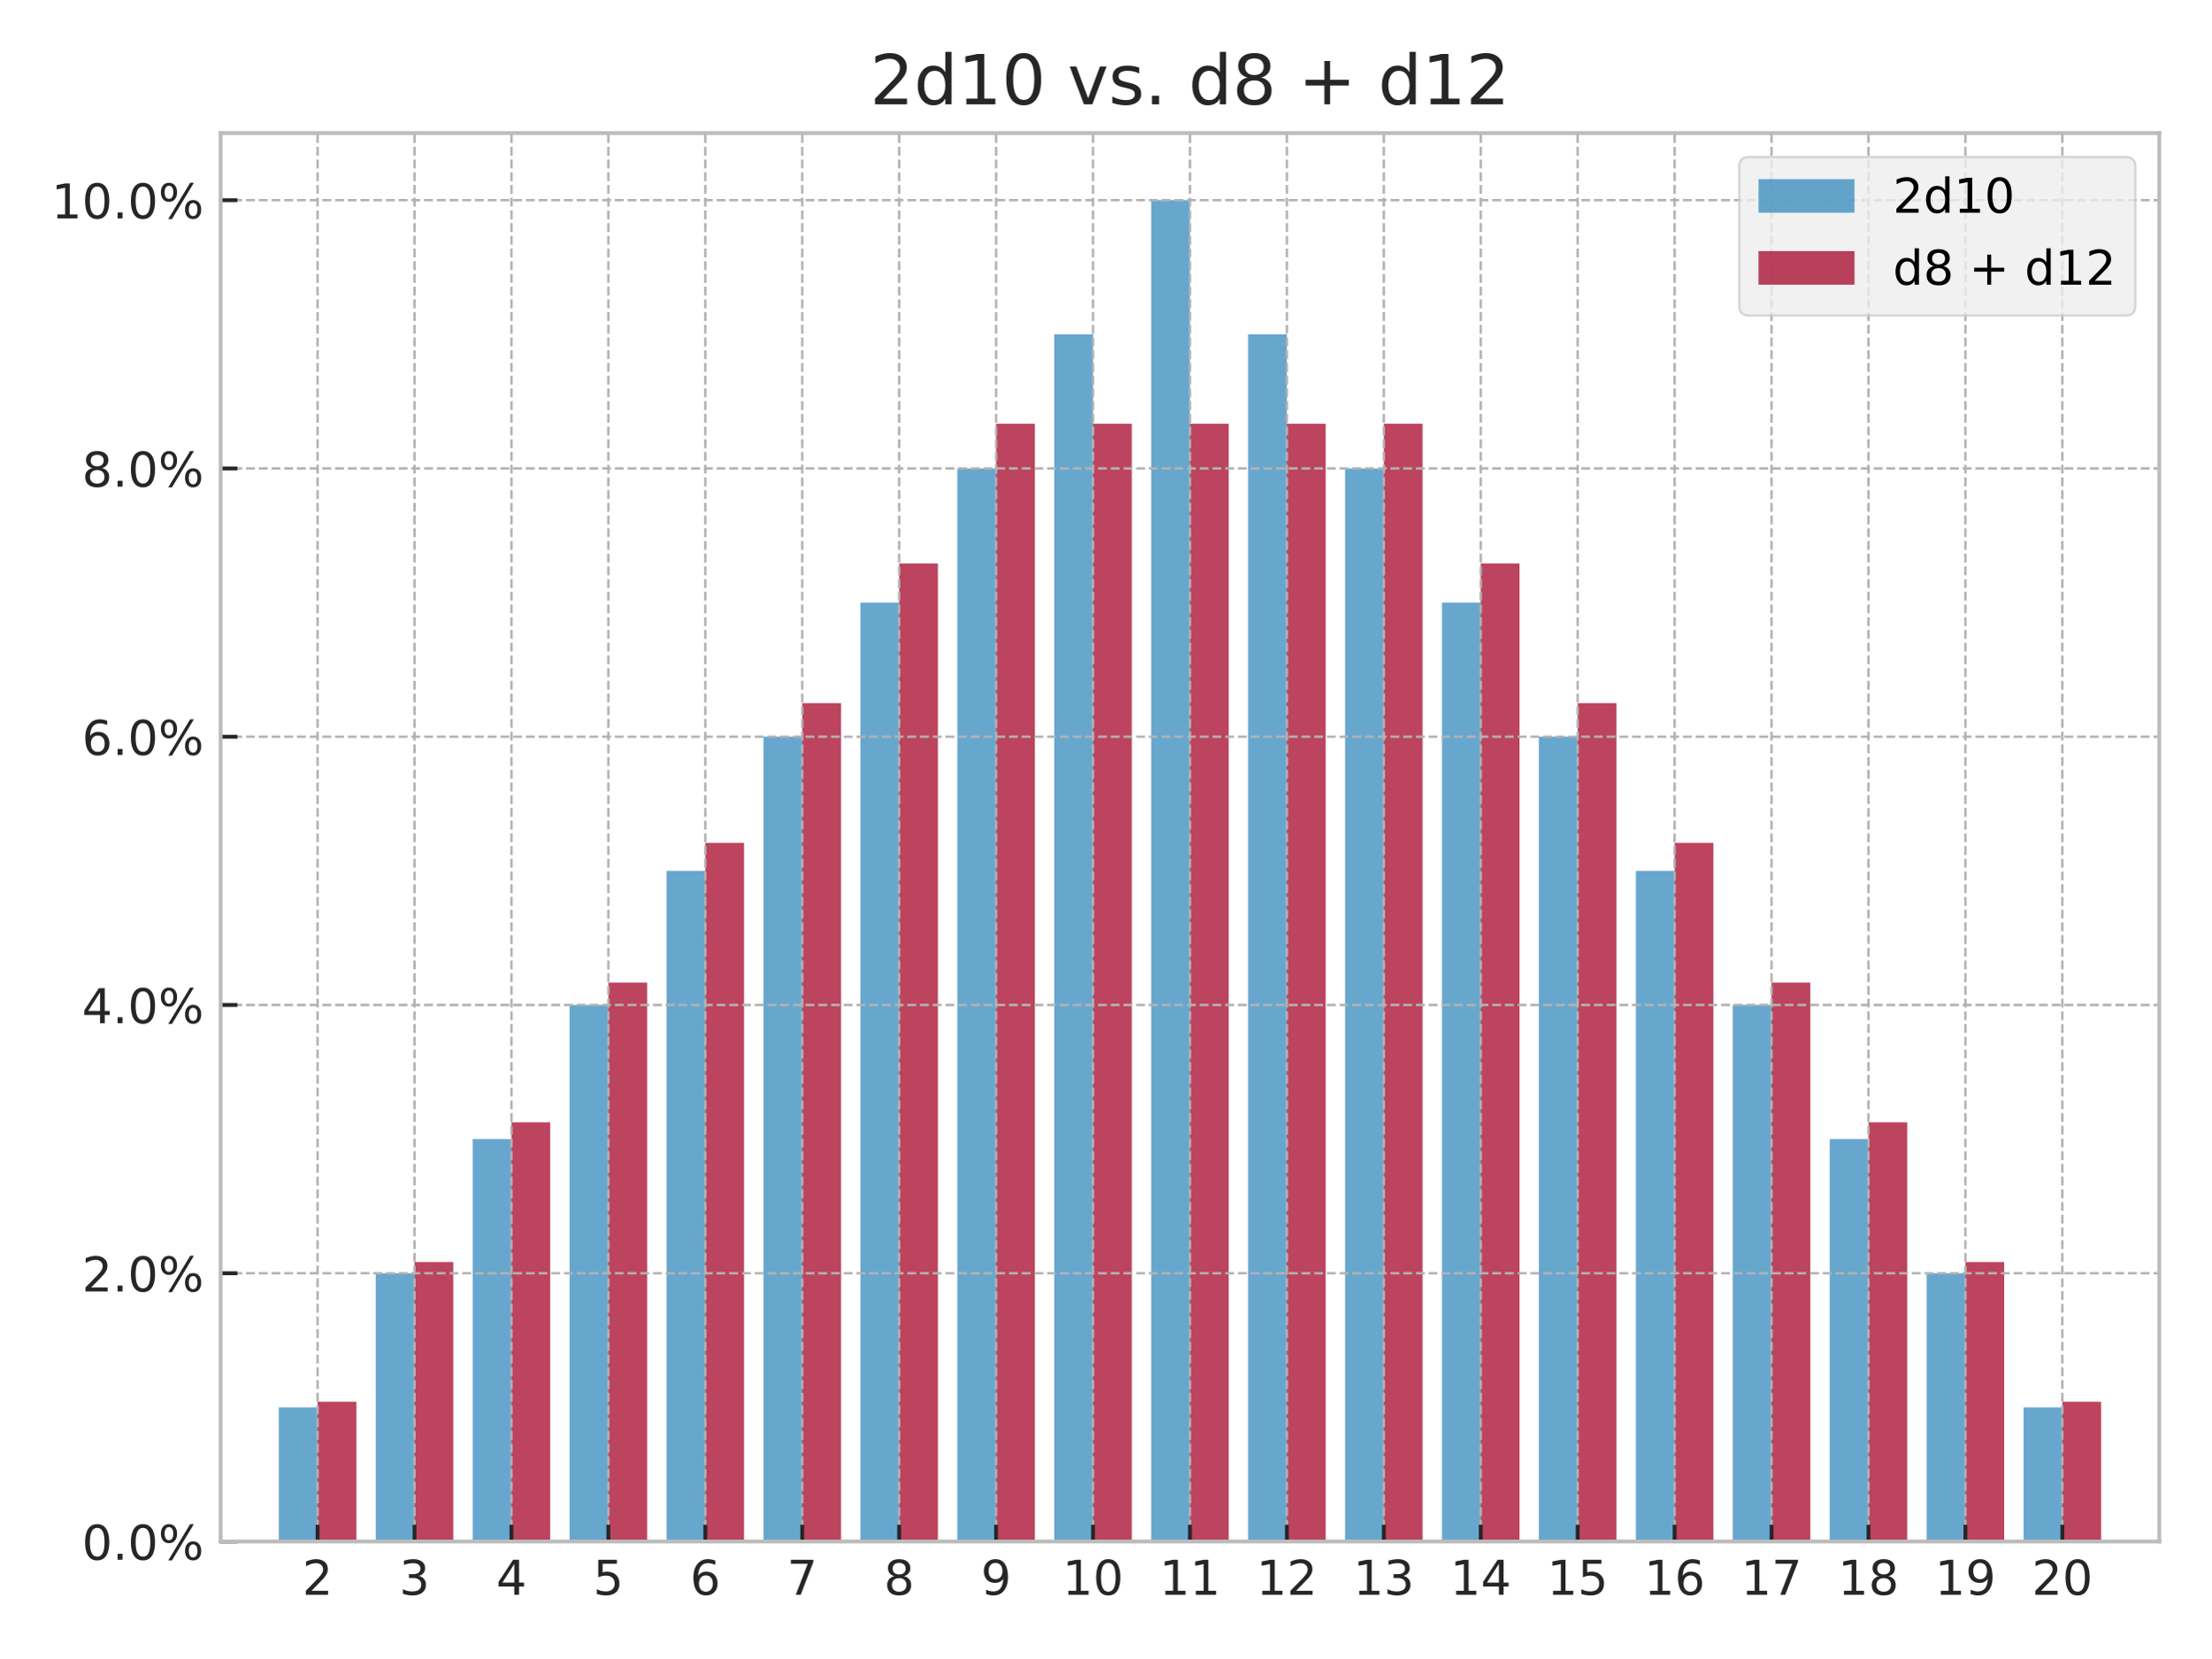
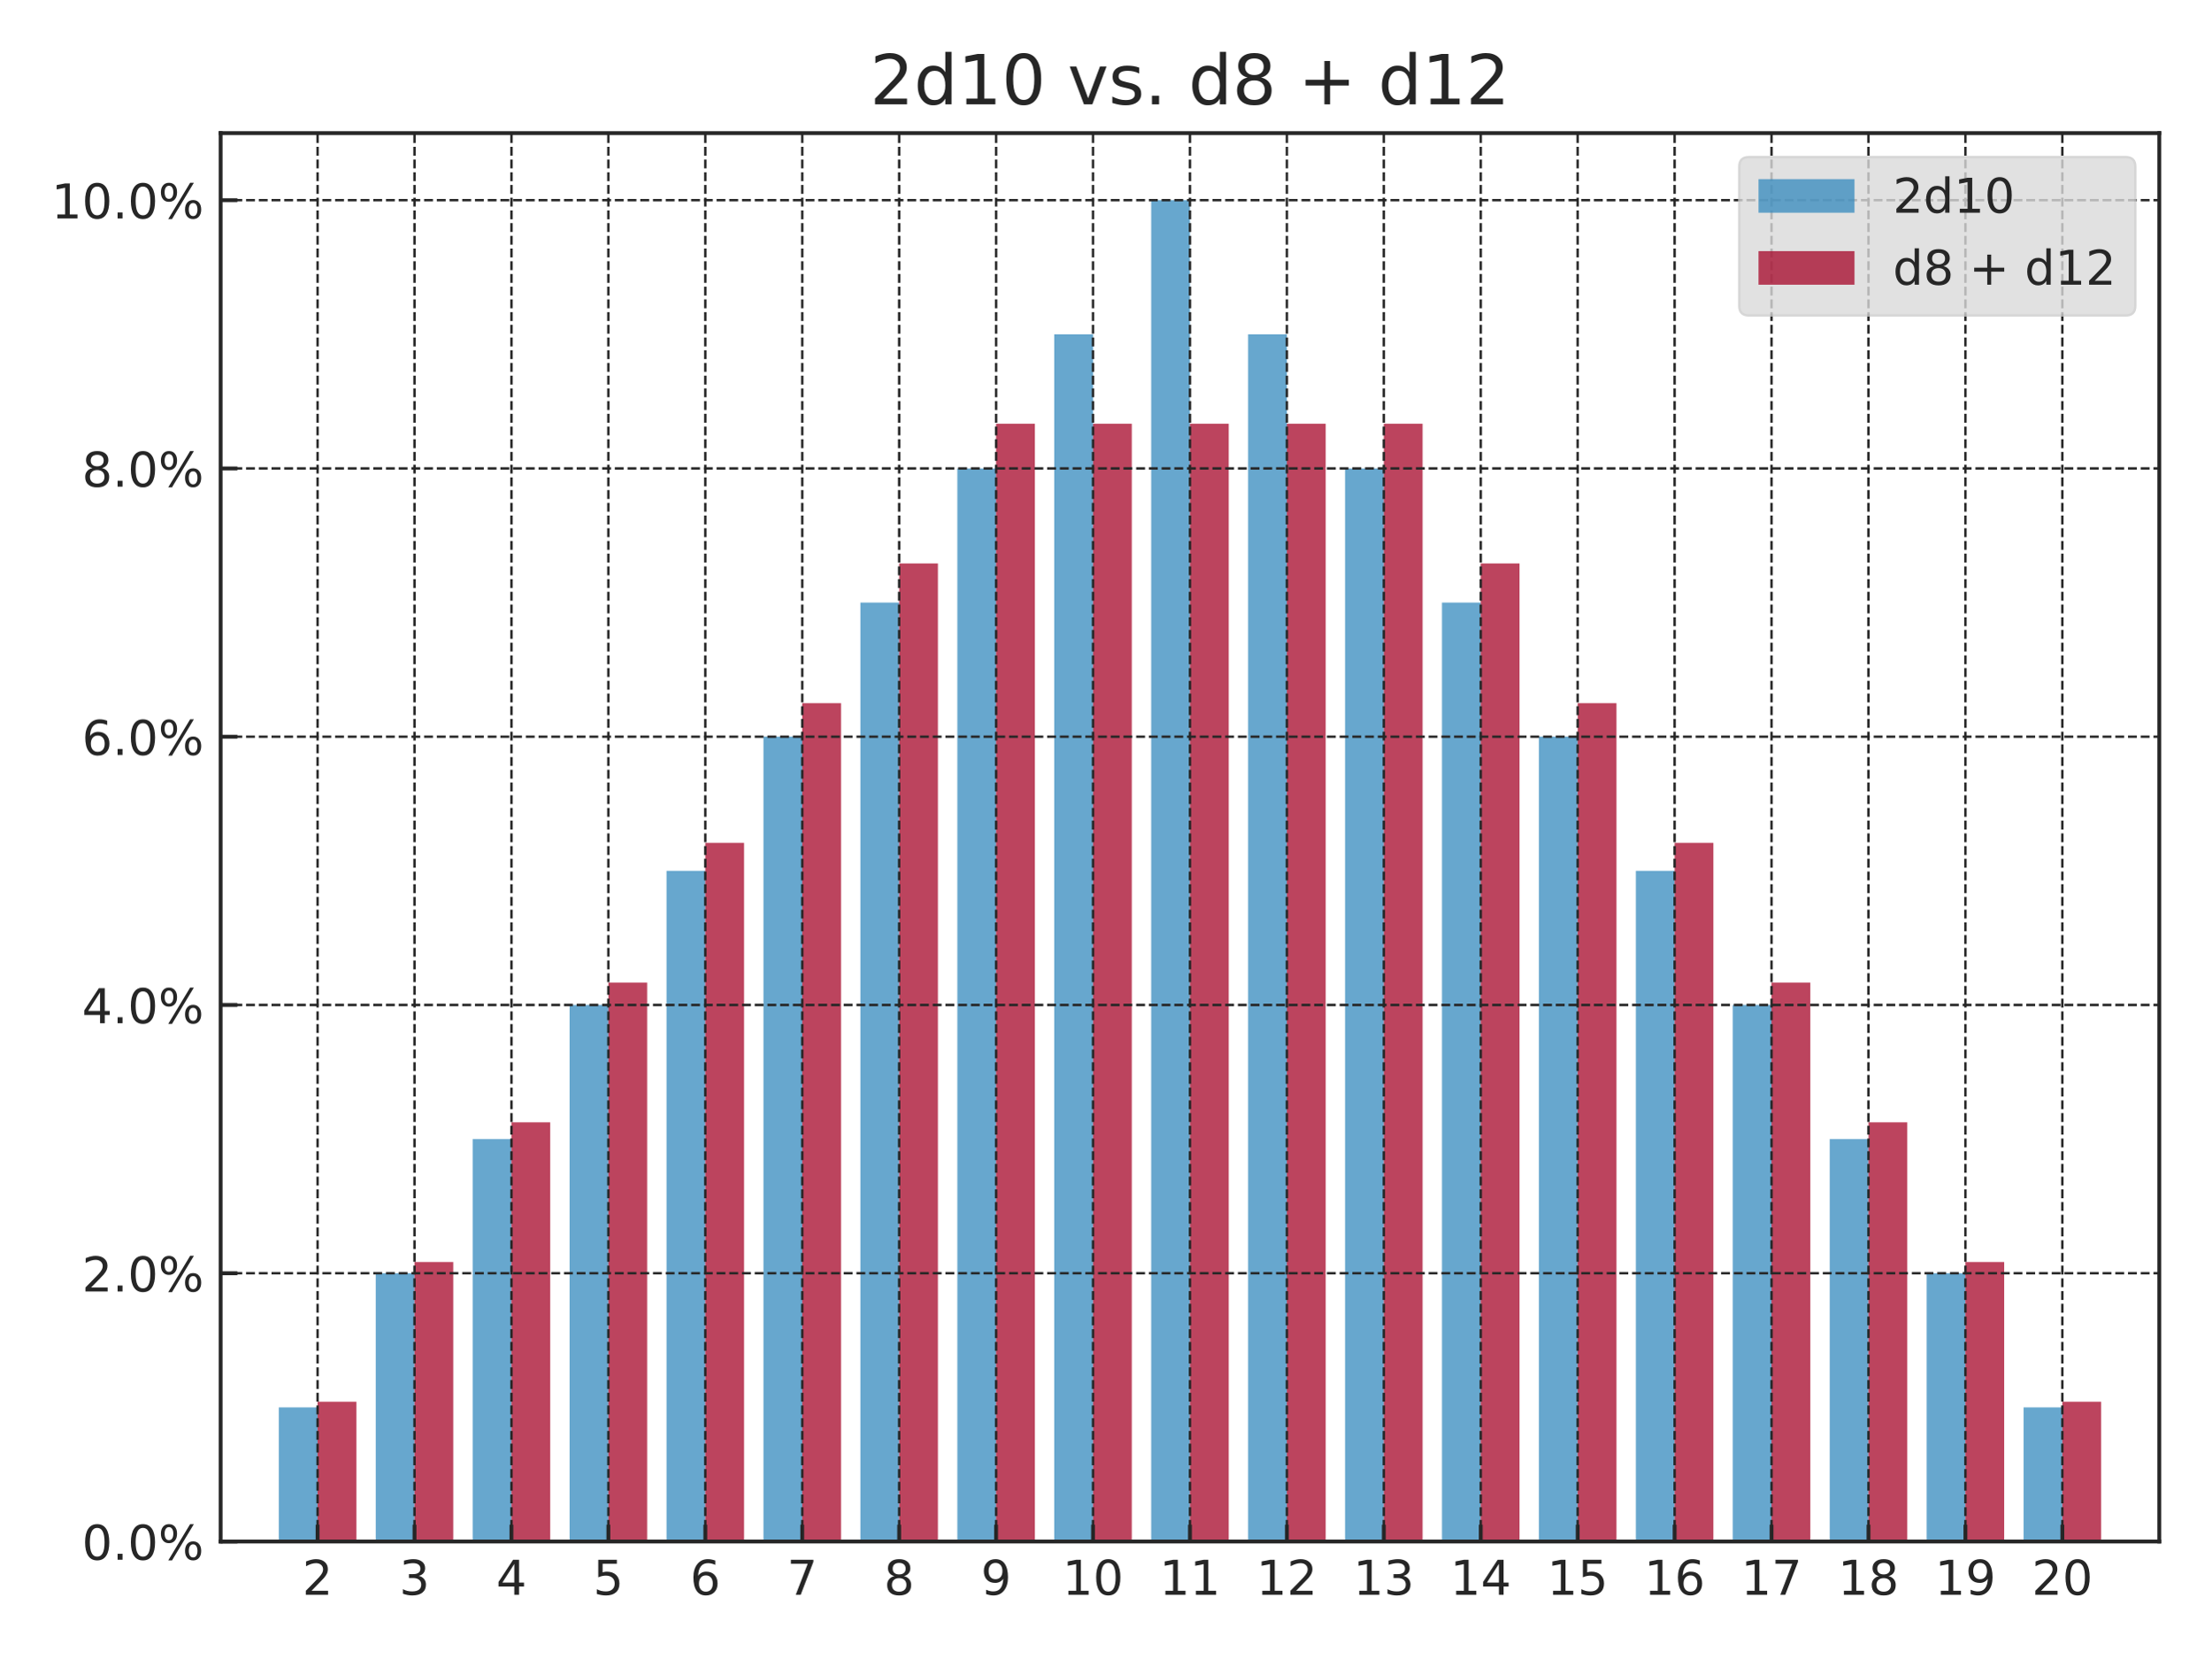
<svg xmlns="http://www.w3.org/2000/svg" xmlns:xlink="http://www.w3.org/1999/xlink" width="460.8pt" height="345.6pt" viewBox="0 0 460.8 345.6" version="1.1">
  <defs>
    <style type="text/css">*{stroke-linejoin: round; stroke-linecap: butt}</style>
  </defs>
  <g id="figure_1">
    <g id="patch_1">
      <path d="M 0 345.6  L 460.8 345.6  L 460.8 0  L 0 0  L 0 345.6  z " style="fill: none" />
    </g>
    <g id="axes_1">
      <g id="patch_2">
        <path d="M 45.98 321.3  L 450 321.3  L 450 27.741  L 45.98 27.741  L 45.98 321.3  z " style="fill: none" />
      </g>
      <g id="patch_3">
        <path d="M 58.101 321.3  L 66.181 321.3  L 66.181 293.342  L 58.101 293.342  z " clip-path="url(#p255ebc122f)" style="fill: #348abd; opacity: 0.75" />
      </g>
      <g id="patch_4">
        <path d="M 78.302 321.3  L 86.382 321.3  L 86.382 265.384  L 78.302 265.384  z " clip-path="url(#p255ebc122f)" style="fill: #348abd; opacity: 0.75" />
      </g>
      <g id="patch_5">
        <path d="M 98.503 321.3  L 106.583 321.3  L 106.583 237.426  L 98.503 237.426  z " clip-path="url(#p255ebc122f)" style="fill: #348abd; opacity: 0.75" />
      </g>
      <g id="patch_6">
        <path d="M 118.704 321.3  L 126.784 321.3  L 126.784 209.468  L 118.704 209.468  z " clip-path="url(#p255ebc122f)" style="fill: #348abd; opacity: 0.75" />
      </g>
      <g id="patch_7">
        <path d="M 138.905 321.3  L 146.985 321.3  L 146.985 181.51  L 138.905 181.51  z " clip-path="url(#p255ebc122f)" style="fill: #348abd; opacity: 0.75" />
      </g>
      <g id="patch_8">
        <path d="M 159.106 321.3  L 167.186 321.3  L 167.186 153.552  L 159.106 153.552  z " clip-path="url(#p255ebc122f)" style="fill: #348abd; opacity: 0.75" />
      </g>
      <g id="patch_9">
        <path d="M 179.307 321.3  L 187.387 321.3  L 187.387 125.594  L 179.307 125.594  z " clip-path="url(#p255ebc122f)" style="fill: #348abd; opacity: 0.75" />
      </g>
      <g id="patch_10">
        <path d="M 199.508 321.3  L 207.588 321.3  L 207.588 97.636  L 199.508 97.636  z " clip-path="url(#p255ebc122f)" style="fill: #348abd; opacity: 0.75" />
      </g>
      <g id="patch_11">
        <path d="M 219.709 321.3  L 227.789 321.3  L 227.789 69.678  L 219.709 69.678  z " clip-path="url(#p255ebc122f)" style="fill: #348abd; opacity: 0.75" />
      </g>
      <g id="patch_12">
        <path d="M 239.91 321.3  L 247.99 321.3  L 247.99 41.72  L 239.91 41.72  z " clip-path="url(#p255ebc122f)" style="fill: #348abd; opacity: 0.75" />
      </g>
      <g id="patch_13">
        <path d="M 260.111 321.3  L 268.191 321.3  L 268.191 69.678  L 260.111 69.678  z " clip-path="url(#p255ebc122f)" style="fill: #348abd; opacity: 0.75" />
      </g>
      <g id="patch_14">
        <path d="M 280.312 321.3  L 288.392 321.3  L 288.392 97.636  L 280.312 97.636  z " clip-path="url(#p255ebc122f)" style="fill: #348abd; opacity: 0.75" />
      </g>
      <g id="patch_15">
        <path d="M 300.513 321.3  L 308.593 321.3  L 308.593 125.594  L 300.513 125.594  z " clip-path="url(#p255ebc122f)" style="fill: #348abd; opacity: 0.75" />
      </g>
      <g id="patch_16">
        <path d="M 320.714 321.3  L 328.794 321.3  L 328.794 153.552  L 320.714 153.552  z " clip-path="url(#p255ebc122f)" style="fill: #348abd; opacity: 0.75" />
      </g>
      <g id="patch_17">
        <path d="M 340.915 321.3  L 348.995 321.3  L 348.995 181.51  L 340.915 181.51  z " clip-path="url(#p255ebc122f)" style="fill: #348abd; opacity: 0.75" />
      </g>
      <g id="patch_18">
        <path d="M 361.116 321.3  L 369.196 321.3  L 369.196 209.468  L 361.116 209.468  z " clip-path="url(#p255ebc122f)" style="fill: #348abd; opacity: 0.75" />
      </g>
      <g id="patch_19">
        <path d="M 381.317 321.3  L 389.397 321.3  L 389.397 237.426  L 381.317 237.426  z " clip-path="url(#p255ebc122f)" style="fill: #348abd; opacity: 0.75" />
      </g>
      <g id="patch_20">
        <path d="M 401.518 321.3  L 409.598 321.3  L 409.598 265.384  L 401.518 265.384  z " clip-path="url(#p255ebc122f)" style="fill: #348abd; opacity: 0.75" />
      </g>
      <g id="patch_21">
        <path d="M 421.719 321.3  L 429.799 321.3  L 429.799 293.342  L 421.719 293.342  z " clip-path="url(#p255ebc122f)" style="fill: #348abd; opacity: 0.75" />
      </g>
      <g id="patch_22">
        <path d="M 66.181 321.3  L 74.261 321.3  L 74.261 292.177  L 66.181 292.177  z " clip-path="url(#p255ebc122f)" style="fill: #a60628; opacity: 0.75" />
      </g>
      <g id="patch_23">
        <path d="M 86.382 321.3  L 94.462 321.3  L 94.462 263.054  L 86.382 263.054  z " clip-path="url(#p255ebc122f)" style="fill: #a60628; opacity: 0.75" />
      </g>
      <g id="patch_24">
        <path d="M 106.583 321.3  L 114.663 321.3  L 114.663 233.931  L 106.583 233.931  z " clip-path="url(#p255ebc122f)" style="fill: #a60628; opacity: 0.75" />
      </g>
      <g id="patch_25">
        <path d="M 126.784 321.3  L 134.864 321.3  L 134.864 204.808  L 126.784 204.808  z " clip-path="url(#p255ebc122f)" style="fill: #a60628; opacity: 0.75" />
      </g>
      <g id="patch_26">
        <path d="M 146.985 321.3  L 155.065 321.3  L 155.065 175.685  L 146.985 175.685  z " clip-path="url(#p255ebc122f)" style="fill: #a60628; opacity: 0.75" />
      </g>
      <g id="patch_27">
        <path d="M 167.186 321.3  L 175.266 321.3  L 175.266 146.562  L 167.186 146.562  z " clip-path="url(#p255ebc122f)" style="fill: #a60628; opacity: 0.75" />
      </g>
      <g id="patch_28">
        <path d="M 187.387 321.3  L 195.467 321.3  L 195.467 117.439  L 187.387 117.439  z " clip-path="url(#p255ebc122f)" style="fill: #a60628; opacity: 0.75" />
      </g>
      <g id="patch_29">
        <path d="M 207.588 321.3  L 215.668 321.3  L 215.668 88.316  L 207.588 88.316  z " clip-path="url(#p255ebc122f)" style="fill: #a60628; opacity: 0.75" />
      </g>
      <g id="patch_30">
        <path d="M 227.789 321.3  L 235.869 321.3  L 235.869 88.316  L 227.789 88.316  z " clip-path="url(#p255ebc122f)" style="fill: #a60628; opacity: 0.75" />
      </g>
      <g id="patch_31">
        <path d="M 247.99 321.3  L 256.07 321.3  L 256.07 88.316  L 247.99 88.316  z " clip-path="url(#p255ebc122f)" style="fill: #a60628; opacity: 0.75" />
      </g>
      <g id="patch_32">
        <path d="M 268.191 321.3  L 276.271 321.3  L 276.271 88.316  L 268.191 88.316  z " clip-path="url(#p255ebc122f)" style="fill: #a60628; opacity: 0.75" />
      </g>
      <g id="patch_33">
        <path d="M 288.392 321.3  L 296.472 321.3  L 296.472 88.316  L 288.392 88.316  z " clip-path="url(#p255ebc122f)" style="fill: #a60628; opacity: 0.75" />
      </g>
      <g id="patch_34">
        <path d="M 308.593 321.3  L 316.673 321.3  L 316.673 117.439  L 308.593 117.439  z " clip-path="url(#p255ebc122f)" style="fill: #a60628; opacity: 0.75" />
      </g>
      <g id="patch_35">
        <path d="M 328.794 321.3  L 336.874 321.3  L 336.874 146.562  L 328.794 146.562  z " clip-path="url(#p255ebc122f)" style="fill: #a60628; opacity: 0.75" />
      </g>
      <g id="patch_36">
        <path d="M 348.995 321.3  L 357.075 321.3  L 357.075 175.685  L 348.995 175.685  z " clip-path="url(#p255ebc122f)" style="fill: #a60628; opacity: 0.75" />
      </g>
      <g id="patch_37">
        <path d="M 369.196 321.3  L 377.276 321.3  L 377.276 204.808  L 369.196 204.808  z " clip-path="url(#p255ebc122f)" style="fill: #a60628; opacity: 0.75" />
      </g>
      <g id="patch_38">
        <path d="M 389.397 321.3  L 397.477 321.3  L 397.477 233.931  L 389.397 233.931  z " clip-path="url(#p255ebc122f)" style="fill: #a60628; opacity: 0.75" />
      </g>
      <g id="patch_39">
        <path d="M 409.598 321.3  L 417.678 321.3  L 417.678 263.054  L 409.598 263.054  z " clip-path="url(#p255ebc122f)" style="fill: #a60628; opacity: 0.75" />
      </g>
      <g id="patch_40">
        <path d="M 429.799 321.3  L 437.879 321.3  L 437.879 292.177  L 429.799 292.177  z " clip-path="url(#p255ebc122f)" style="fill: #a60628; opacity: 0.75" />
      </g>
      <g id="matplotlib.axis_1">
        <g id="xtick_1">
          <g id="line2d_1">
-             <path d="M 66.181 321.3  L 66.181 27.741  " clip-path="url(#p255ebc122f)" style="fill: none; stroke-dasharray: 1.85,0.8; stroke-dashoffset: 0; stroke: #b2b2b2; stroke-width: 0.5" />
+             <path d="M 66.181 321.3  L 66.181 27.741  " clip-path="url(#p255ebc122f)" style="fill: none; stroke-dasharray: 1.85,0.8; stroke-dashoffset: 0; stroke: #262626; stroke-width: 0.5" />
          </g>
          <g id="line2d_2">
            <defs>
              <path id="m64ba15eece" d="M 0 0  L 0 -3.5  " style="stroke: #262626; stroke-width: 0.8" />
            </defs>
            <g>
              <use xlink:href="#m64ba15eece" x="66.181" y="321.3" style="fill: #262626; stroke: #262626; stroke-width: 0.8" />
            </g>
          </g>
          <g id="text_1">
            <g style="fill: #262626" transform="translate(62.99975 332.3977) scale(0.1 -0.1)">
              <defs>
                <path id="DejaVuSans-15" d="M 1228 531  L 3431 531  L 3431 0  L 469 0  L 469 531  Q 828 903 1448 1529  Q 2069 2156 2228 2338  Q 2531 2678 2651 2914  Q 2772 3150 2772 3378  Q 2772 3750 2511 3984  Q 2250 4219 1831 4219  Q 1534 4219 1204 4116  Q 875 4013 500 3803  L 500 4441  Q 881 4594 1212 4672  Q 1544 4750 1819 4750  Q 2544 4750 2975 4387  Q 3406 4025 3406 3419  Q 3406 3131 3298 2873  Q 3191 2616 2906 2266  Q 2828 2175 2409 1742  Q 1991 1309 1228 531  z " transform="scale(0.015625)" />
              </defs>
              <use xlink:href="#DejaVuSans-15" />
            </g>
          </g>
        </g>
        <g id="xtick_2">
          <g id="line2d_3">
-             <path d="M 86.382 321.3  L 86.382 27.741  " clip-path="url(#p255ebc122f)" style="fill: none; stroke-dasharray: 1.85,0.8; stroke-dashoffset: 0; stroke: #b2b2b2; stroke-width: 0.5" />
+             <path d="M 86.382 321.3  L 86.382 27.741  " clip-path="url(#p255ebc122f)" style="fill: none; stroke-dasharray: 1.85,0.8; stroke-dashoffset: 0; stroke: #262626; stroke-width: 0.5" />
          </g>
          <g id="line2d_4">
            <g>
              <use xlink:href="#m64ba15eece" x="86.382" y="321.3" style="fill: #262626; stroke: #262626; stroke-width: 0.8" />
            </g>
          </g>
          <g id="text_2">
            <g style="fill: #262626" transform="translate(83.20075 332.3977) scale(0.1 -0.1)">
              <defs>
                <path id="DejaVuSans-16" d="M 2597 2516  Q 3050 2419 3304 2112  Q 3559 1806 3559 1356  Q 3559 666 3084 287  Q 2609 -91 1734 -91  Q 1441 -91 1130 -33  Q 819 25 488 141  L 488 750  Q 750 597 1062 519  Q 1375 441 1716 441  Q 2309 441 2620 675  Q 2931 909 2931 1356  Q 2931 1769 2642 2001  Q 2353 2234 1838 2234  L 1294 2234  L 1294 2753  L 1863 2753  Q 2328 2753 2575 2939  Q 2822 3125 2822 3475  Q 2822 3834 2567 4026  Q 2313 4219 1838 4219  Q 1578 4219 1281 4162  Q 984 4106 628 3988  L 628 4550  Q 988 4650 1302 4700  Q 1616 4750 1894 4750  Q 2613 4750 3031 4423  Q 3450 4097 3450 3541  Q 3450 3153 3228 2886  Q 3006 2619 2597 2516  z " transform="scale(0.015625)" />
              </defs>
              <use xlink:href="#DejaVuSans-16" />
            </g>
          </g>
        </g>
        <g id="xtick_3">
          <g id="line2d_5">
-             <path d="M 106.583 321.3  L 106.583 27.741  " clip-path="url(#p255ebc122f)" style="fill: none; stroke-dasharray: 1.85,0.8; stroke-dashoffset: 0; stroke: #b2b2b2; stroke-width: 0.5" />
+             <path d="M 106.583 321.3  L 106.583 27.741  " clip-path="url(#p255ebc122f)" style="fill: none; stroke-dasharray: 1.85,0.8; stroke-dashoffset: 0; stroke: #262626; stroke-width: 0.5" />
          </g>
          <g id="line2d_6">
            <g>
              <use xlink:href="#m64ba15eece" x="106.583" y="321.3" style="fill: #262626; stroke: #262626; stroke-width: 0.8" />
            </g>
          </g>
          <g id="text_3">
            <g style="fill: #262626" transform="translate(103.4018 332.3977) scale(0.1 -0.1)">
              <defs>
                <path id="DejaVuSans-17" d="M 2419 4116  L 825 1625  L 2419 1625  L 2419 4116  z M 2253 4666  L 3047 4666  L 3047 1625  L 3713 1625  L 3713 1100  L 3047 1100  L 3047 0  L 2419 0  L 2419 1100  L 313 1100  L 313 1709  L 2253 4666  z " transform="scale(0.015625)" />
              </defs>
              <use xlink:href="#DejaVuSans-17" />
            </g>
          </g>
        </g>
        <g id="xtick_4">
          <g id="line2d_7">
-             <path d="M 126.784 321.3  L 126.784 27.741  " clip-path="url(#p255ebc122f)" style="fill: none; stroke-dasharray: 1.85,0.8; stroke-dashoffset: 0; stroke: #b2b2b2; stroke-width: 0.5" />
+             <path d="M 126.784 321.3  L 126.784 27.741  " clip-path="url(#p255ebc122f)" style="fill: none; stroke-dasharray: 1.85,0.8; stroke-dashoffset: 0; stroke: #262626; stroke-width: 0.5" />
          </g>
          <g id="line2d_8">
            <g>
              <use xlink:href="#m64ba15eece" x="126.784" y="321.3" style="fill: #262626; stroke: #262626; stroke-width: 0.8" />
            </g>
          </g>
          <g id="text_4">
            <g style="fill: #262626" transform="translate(123.6028 332.3977) scale(0.1 -0.1)">
              <defs>
                <path id="DejaVuSans-18" d="M 691 4666  L 3169 4666  L 3169 4134  L 1269 4134  L 1269 2991  Q 1406 3038 1543 3061  Q 1681 3084 1819 3084  Q 2600 3084 3056 2656  Q 3513 2228 3513 1497  Q 3513 744 3044 326  Q 2575 -91 1722 -91  Q 1428 -91 1123 -41  Q 819 9 494 109  L 494 744  Q 775 591 1075 516  Q 1375 441 1709 441  Q 2250 441 2565 725  Q 2881 1009 2881 1497  Q 2881 1984 2565 2268  Q 2250 2553 1709 2553  Q 1456 2553 1204 2497  Q 953 2441 691 2322  L 691 4666  z " transform="scale(0.015625)" />
              </defs>
              <use xlink:href="#DejaVuSans-18" />
            </g>
          </g>
        </g>
        <g id="xtick_5">
          <g id="line2d_9">
-             <path d="M 146.985 321.3  L 146.985 27.741  " clip-path="url(#p255ebc122f)" style="fill: none; stroke-dasharray: 1.85,0.8; stroke-dashoffset: 0; stroke: #b2b2b2; stroke-width: 0.5" />
+             <path d="M 146.985 321.3  L 146.985 27.741  " clip-path="url(#p255ebc122f)" style="fill: none; stroke-dasharray: 1.85,0.8; stroke-dashoffset: 0; stroke: #262626; stroke-width: 0.5" />
          </g>
          <g id="line2d_10">
            <g>
              <use xlink:href="#m64ba15eece" x="146.985" y="321.3" style="fill: #262626; stroke: #262626; stroke-width: 0.8" />
            </g>
          </g>
          <g id="text_5">
            <g style="fill: #262626" transform="translate(143.8038 332.3977) scale(0.1 -0.1)">
              <defs>
                <path id="DejaVuSans-19" d="M 2113 2584  Q 1688 2584 1439 2293  Q 1191 2003 1191 1497  Q 1191 994 1439 701  Q 1688 409 2113 409  Q 2538 409 2786 701  Q 3034 994 3034 1497  Q 3034 2003 2786 2293  Q 2538 2584 2113 2584  z M 3366 4563  L 3366 3988  Q 3128 4100 2886 4159  Q 2644 4219 2406 4219  Q 1781 4219 1451 3797  Q 1122 3375 1075 2522  Q 1259 2794 1537 2939  Q 1816 3084 2150 3084  Q 2853 3084 3261 2657  Q 3669 2231 3669 1497  Q 3669 778 3244 343  Q 2819 -91 2113 -91  Q 1303 -91 875 529  Q 447 1150 447 2328  Q 447 3434 972 4092  Q 1497 4750 2381 4750  Q 2619 4750 2861 4703  Q 3103 4656 3366 4563  z " transform="scale(0.015625)" />
              </defs>
              <use xlink:href="#DejaVuSans-19" />
            </g>
          </g>
        </g>
        <g id="xtick_6">
          <g id="line2d_11">
-             <path d="M 167.186 321.3  L 167.186 27.741  " clip-path="url(#p255ebc122f)" style="fill: none; stroke-dasharray: 1.85,0.8; stroke-dashoffset: 0; stroke: #b2b2b2; stroke-width: 0.5" />
+             <path d="M 167.186 321.3  L 167.186 27.741  " clip-path="url(#p255ebc122f)" style="fill: none; stroke-dasharray: 1.85,0.8; stroke-dashoffset: 0; stroke: #262626; stroke-width: 0.5" />
          </g>
          <g id="line2d_12">
            <g>
              <use xlink:href="#m64ba15eece" x="167.186" y="321.3" style="fill: #262626; stroke: #262626; stroke-width: 0.8" />
            </g>
          </g>
          <g id="text_6">
            <g style="fill: #262626" transform="translate(164.0048 332.3977) scale(0.1 -0.1)">
              <defs>
                <path id="DejaVuSans-1a" d="M 525 4666  L 3525 4666  L 3525 4397  L 1831 0  L 1172 0  L 2766 4134  L 525 4134  L 525 4666  z " transform="scale(0.015625)" />
              </defs>
              <use xlink:href="#DejaVuSans-1a" />
            </g>
          </g>
        </g>
        <g id="xtick_7">
          <g id="line2d_13">
-             <path d="M 187.387 321.3  L 187.387 27.741  " clip-path="url(#p255ebc122f)" style="fill: none; stroke-dasharray: 1.85,0.8; stroke-dashoffset: 0; stroke: #b2b2b2; stroke-width: 0.5" />
+             <path d="M 187.387 321.3  L 187.387 27.741  " clip-path="url(#p255ebc122f)" style="fill: none; stroke-dasharray: 1.85,0.8; stroke-dashoffset: 0; stroke: #262626; stroke-width: 0.5" />
          </g>
          <g id="line2d_14">
            <g>
              <use xlink:href="#m64ba15eece" x="187.387" y="321.3" style="fill: #262626; stroke: #262626; stroke-width: 0.8" />
            </g>
          </g>
          <g id="text_7">
            <g style="fill: #262626" transform="translate(184.2057 332.3977) scale(0.1 -0.1)">
              <defs>
                <path id="DejaVuSans-1b" d="M 2034 2216  Q 1584 2216 1326 1975  Q 1069 1734 1069 1313  Q 1069 891 1326 650  Q 1584 409 2034 409  Q 2484 409 2743 651  Q 3003 894 3003 1313  Q 3003 1734 2745 1975  Q 2488 2216 2034 2216  z M 1403 2484  Q 997 2584 770 2862  Q 544 3141 544 3541  Q 544 4100 942 4425  Q 1341 4750 2034 4750  Q 2731 4750 3128 4425  Q 3525 4100 3525 3541  Q 3525 3141 3298 2862  Q 3072 2584 2669 2484  Q 3125 2378 3379 2068  Q 3634 1759 3634 1313  Q 3634 634 3220 271  Q 2806 -91 2034 -91  Q 1263 -91 848 271  Q 434 634 434 1313  Q 434 1759 690 2068  Q 947 2378 1403 2484  z M 1172 3481  Q 1172 3119 1398 2916  Q 1625 2713 2034 2713  Q 2441 2713 2670 2916  Q 2900 3119 2900 3481  Q 2900 3844 2670 4047  Q 2441 4250 2034 4250  Q 1625 4250 1398 4047  Q 1172 3844 1172 3481  z " transform="scale(0.015625)" />
              </defs>
              <use xlink:href="#DejaVuSans-1b" />
            </g>
          </g>
        </g>
        <g id="xtick_8">
          <g id="line2d_15">
-             <path d="M 207.588 321.3  L 207.588 27.741  " clip-path="url(#p255ebc122f)" style="fill: none; stroke-dasharray: 1.85,0.8; stroke-dashoffset: 0; stroke: #b2b2b2; stroke-width: 0.5" />
+             <path d="M 207.588 321.3  L 207.588 27.741  " clip-path="url(#p255ebc122f)" style="fill: none; stroke-dasharray: 1.85,0.8; stroke-dashoffset: 0; stroke: #262626; stroke-width: 0.5" />
          </g>
          <g id="line2d_16">
            <g>
              <use xlink:href="#m64ba15eece" x="207.588" y="321.3" style="fill: #262626; stroke: #262626; stroke-width: 0.8" />
            </g>
          </g>
          <g id="text_8">
            <g style="fill: #262626" transform="translate(204.4067 332.3977) scale(0.1 -0.1)">
              <defs>
                <path id="DejaVuSans-1c" d="M 703 97  L 703 672  Q 941 559 1184 500  Q 1428 441 1663 441  Q 2288 441 2617 861  Q 2947 1281 2994 2138  Q 2813 1869 2534 1725  Q 2256 1581 1919 1581  Q 1219 1581 811 2004  Q 403 2428 403 3163  Q 403 3881 828 4315  Q 1253 4750 1959 4750  Q 2769 4750 3195 4129  Q 3622 3509 3622 2328  Q 3622 1225 3098 567  Q 2575 -91 1691 -91  Q 1453 -91 1209 -44  Q 966 3 703 97  z M 1959 2075  Q 2384 2075 2632 2365  Q 2881 2656 2881 3163  Q 2881 3666 2632 3958  Q 2384 4250 1959 4250  Q 1534 4250 1286 3958  Q 1038 3666 1038 3163  Q 1038 2656 1286 2365  Q 1534 2075 1959 2075  z " transform="scale(0.015625)" />
              </defs>
              <use xlink:href="#DejaVuSans-1c" />
            </g>
          </g>
        </g>
        <g id="xtick_9">
          <g id="line2d_17">
-             <path d="M 227.789 321.3  L 227.789 27.741  " clip-path="url(#p255ebc122f)" style="fill: none; stroke-dasharray: 1.85,0.8; stroke-dashoffset: 0; stroke: #b2b2b2; stroke-width: 0.5" />
+             <path d="M 227.789 321.3  L 227.789 27.741  " clip-path="url(#p255ebc122f)" style="fill: none; stroke-dasharray: 1.85,0.8; stroke-dashoffset: 0; stroke: #262626; stroke-width: 0.5" />
          </g>
          <g id="line2d_18">
            <g>
              <use xlink:href="#m64ba15eece" x="227.789" y="321.3" style="fill: #262626; stroke: #262626; stroke-width: 0.8" />
            </g>
          </g>
          <g id="text_9">
            <g style="fill: #262626" transform="translate(221.4265 332.3977) scale(0.1 -0.1)">
              <defs>
                <path id="DejaVuSans-14" d="M 794 531  L 1825 531  L 1825 4091  L 703 3866  L 703 4441  L 1819 4666  L 2450 4666  L 2450 531  L 3481 531  L 3481 0  L 794 0  L 794 531  z " transform="scale(0.015625)" />
                <path id="DejaVuSans-13" d="M 2034 4250  Q 1547 4250 1301 3770  Q 1056 3291 1056 2328  Q 1056 1369 1301 889  Q 1547 409 2034 409  Q 2525 409 2770 889  Q 3016 1369 3016 2328  Q 3016 3291 2770 3770  Q 2525 4250 2034 4250  z M 2034 4750  Q 2819 4750 3233 4129  Q 3647 3509 3647 2328  Q 3647 1150 3233 529  Q 2819 -91 2034 -91  Q 1250 -91 836 529  Q 422 1150 422 2328  Q 422 3509 836 4129  Q 1250 4750 2034 4750  z " transform="scale(0.015625)" />
              </defs>
              <use xlink:href="#DejaVuSans-14" />
              <use xlink:href="#DejaVuSans-13" transform="translate(63.625 0)" />
            </g>
          </g>
        </g>
        <g id="xtick_10">
          <g id="line2d_19">
-             <path d="M 247.99 321.3  L 247.99 27.741  " clip-path="url(#p255ebc122f)" style="fill: none; stroke-dasharray: 1.85,0.8; stroke-dashoffset: 0; stroke: #b2b2b2; stroke-width: 0.5" />
+             <path d="M 247.99 321.3  L 247.99 27.741  " clip-path="url(#p255ebc122f)" style="fill: none; stroke-dasharray: 1.85,0.8; stroke-dashoffset: 0; stroke: #262626; stroke-width: 0.5" />
          </g>
          <g id="line2d_20">
            <g>
              <use xlink:href="#m64ba15eece" x="247.99" y="321.3" style="fill: #262626; stroke: #262626; stroke-width: 0.8" />
            </g>
          </g>
          <g id="text_10">
            <g style="fill: #262626" transform="translate(241.6275 332.3977) scale(0.1 -0.1)">
              <use xlink:href="#DejaVuSans-14" />
              <use xlink:href="#DejaVuSans-14" transform="translate(63.625 0)" />
            </g>
          </g>
        </g>
        <g id="xtick_11">
          <g id="line2d_21">
-             <path d="M 268.191 321.3  L 268.191 27.741  " clip-path="url(#p255ebc122f)" style="fill: none; stroke-dasharray: 1.85,0.8; stroke-dashoffset: 0; stroke: #b2b2b2; stroke-width: 0.5" />
+             <path d="M 268.191 321.3  L 268.191 27.741  " clip-path="url(#p255ebc122f)" style="fill: none; stroke-dasharray: 1.85,0.8; stroke-dashoffset: 0; stroke: #262626; stroke-width: 0.5" />
          </g>
          <g id="line2d_22">
            <g>
              <use xlink:href="#m64ba15eece" x="268.191" y="321.3" style="fill: #262626; stroke: #262626; stroke-width: 0.8" />
            </g>
          </g>
          <g id="text_11">
            <g style="fill: #262626" transform="translate(261.8285 332.3977) scale(0.1 -0.1)">
              <use xlink:href="#DejaVuSans-14" />
              <use xlink:href="#DejaVuSans-15" transform="translate(63.625 0)" />
            </g>
          </g>
        </g>
        <g id="xtick_12">
          <g id="line2d_23">
-             <path d="M 288.392 321.3  L 288.392 27.741  " clip-path="url(#p255ebc122f)" style="fill: none; stroke-dasharray: 1.85,0.8; stroke-dashoffset: 0; stroke: #b2b2b2; stroke-width: 0.5" />
+             <path d="M 288.392 321.3  L 288.392 27.741  " clip-path="url(#p255ebc122f)" style="fill: none; stroke-dasharray: 1.85,0.8; stroke-dashoffset: 0; stroke: #262626; stroke-width: 0.5" />
          </g>
          <g id="line2d_24">
            <g>
              <use xlink:href="#m64ba15eece" x="288.392" y="321.3" style="fill: #262626; stroke: #262626; stroke-width: 0.8" />
            </g>
          </g>
          <g id="text_12">
            <g style="fill: #262626" transform="translate(282.0295 332.3977) scale(0.1 -0.1)">
              <use xlink:href="#DejaVuSans-14" />
              <use xlink:href="#DejaVuSans-16" transform="translate(63.625 0)" />
            </g>
          </g>
        </g>
        <g id="xtick_13">
          <g id="line2d_25">
-             <path d="M 308.593 321.3  L 308.593 27.741  " clip-path="url(#p255ebc122f)" style="fill: none; stroke-dasharray: 1.85,0.8; stroke-dashoffset: 0; stroke: #b2b2b2; stroke-width: 0.5" />
+             <path d="M 308.593 321.3  L 308.593 27.741  " clip-path="url(#p255ebc122f)" style="fill: none; stroke-dasharray: 1.85,0.8; stroke-dashoffset: 0; stroke: #262626; stroke-width: 0.5" />
          </g>
          <g id="line2d_26">
            <g>
              <use xlink:href="#m64ba15eece" x="308.593" y="321.3" style="fill: #262626; stroke: #262626; stroke-width: 0.8" />
            </g>
          </g>
          <g id="text_13">
            <g style="fill: #262626" transform="translate(302.2305 332.3977) scale(0.1 -0.1)">
              <use xlink:href="#DejaVuSans-14" />
              <use xlink:href="#DejaVuSans-17" transform="translate(63.625 0)" />
            </g>
          </g>
        </g>
        <g id="xtick_14">
          <g id="line2d_27">
-             <path d="M 328.794 321.3  L 328.794 27.741  " clip-path="url(#p255ebc122f)" style="fill: none; stroke-dasharray: 1.85,0.8; stroke-dashoffset: 0; stroke: #b2b2b2; stroke-width: 0.5" />
+             <path d="M 328.794 321.3  L 328.794 27.741  " clip-path="url(#p255ebc122f)" style="fill: none; stroke-dasharray: 1.85,0.8; stroke-dashoffset: 0; stroke: #262626; stroke-width: 0.5" />
          </g>
          <g id="line2d_28">
            <g>
              <use xlink:href="#m64ba15eece" x="328.794" y="321.3" style="fill: #262626; stroke: #262626; stroke-width: 0.8" />
            </g>
          </g>
          <g id="text_14">
            <g style="fill: #262626" transform="translate(322.4315 332.3977) scale(0.1 -0.1)">
              <use xlink:href="#DejaVuSans-14" />
              <use xlink:href="#DejaVuSans-18" transform="translate(63.625 0)" />
            </g>
          </g>
        </g>
        <g id="xtick_15">
          <g id="line2d_29">
-             <path d="M 348.995 321.3  L 348.995 27.741  " clip-path="url(#p255ebc122f)" style="fill: none; stroke-dasharray: 1.85,0.8; stroke-dashoffset: 0; stroke: #b2b2b2; stroke-width: 0.5" />
+             <path d="M 348.995 321.3  L 348.995 27.741  " clip-path="url(#p255ebc122f)" style="fill: none; stroke-dasharray: 1.85,0.8; stroke-dashoffset: 0; stroke: #262626; stroke-width: 0.5" />
          </g>
          <g id="line2d_30">
            <g>
              <use xlink:href="#m64ba15eece" x="348.995" y="321.3" style="fill: #262626; stroke: #262626; stroke-width: 0.8" />
            </g>
          </g>
          <g id="text_15">
            <g style="fill: #262626" transform="translate(342.6325 332.3977) scale(0.1 -0.1)">
              <use xlink:href="#DejaVuSans-14" />
              <use xlink:href="#DejaVuSans-19" transform="translate(63.625 0)" />
            </g>
          </g>
        </g>
        <g id="xtick_16">
          <g id="line2d_31">
-             <path d="M 369.196 321.3  L 369.196 27.741  " clip-path="url(#p255ebc122f)" style="fill: none; stroke-dasharray: 1.85,0.8; stroke-dashoffset: 0; stroke: #b2b2b2; stroke-width: 0.5" />
+             <path d="M 369.196 321.3  L 369.196 27.741  " clip-path="url(#p255ebc122f)" style="fill: none; stroke-dasharray: 1.85,0.8; stroke-dashoffset: 0; stroke: #262626; stroke-width: 0.5" />
          </g>
          <g id="line2d_32">
            <g>
              <use xlink:href="#m64ba15eece" x="369.196" y="321.3" style="fill: #262626; stroke: #262626; stroke-width: 0.8" />
            </g>
          </g>
          <g id="text_16">
            <g style="fill: #262626" transform="translate(362.8335 332.3977) scale(0.1 -0.1)">
              <use xlink:href="#DejaVuSans-14" />
              <use xlink:href="#DejaVuSans-1a" transform="translate(63.625 0)" />
            </g>
          </g>
        </g>
        <g id="xtick_17">
          <g id="line2d_33">
-             <path d="M 389.397 321.3  L 389.397 27.741  " clip-path="url(#p255ebc122f)" style="fill: none; stroke-dasharray: 1.85,0.8; stroke-dashoffset: 0; stroke: #b2b2b2; stroke-width: 0.5" />
+             <path d="M 389.397 321.3  L 389.397 27.741  " clip-path="url(#p255ebc122f)" style="fill: none; stroke-dasharray: 1.85,0.8; stroke-dashoffset: 0; stroke: #262626; stroke-width: 0.5" />
          </g>
          <g id="line2d_34">
            <g>
              <use xlink:href="#m64ba15eece" x="389.397" y="321.3" style="fill: #262626; stroke: #262626; stroke-width: 0.8" />
            </g>
          </g>
          <g id="text_17">
            <g style="fill: #262626" transform="translate(383.0345 332.3977) scale(0.1 -0.1)">
              <use xlink:href="#DejaVuSans-14" />
              <use xlink:href="#DejaVuSans-1b" transform="translate(63.625 0)" />
            </g>
          </g>
        </g>
        <g id="xtick_18">
          <g id="line2d_35">
-             <path d="M 409.598 321.3  L 409.598 27.741  " clip-path="url(#p255ebc122f)" style="fill: none; stroke-dasharray: 1.85,0.8; stroke-dashoffset: 0; stroke: #b2b2b2; stroke-width: 0.5" />
+             <path d="M 409.598 321.3  L 409.598 27.741  " clip-path="url(#p255ebc122f)" style="fill: none; stroke-dasharray: 1.85,0.8; stroke-dashoffset: 0; stroke: #262626; stroke-width: 0.5" />
          </g>
          <g id="line2d_36">
            <g>
              <use xlink:href="#m64ba15eece" x="409.598" y="321.3" style="fill: #262626; stroke: #262626; stroke-width: 0.8" />
            </g>
          </g>
          <g id="text_18">
            <g style="fill: #262626" transform="translate(403.2355 332.3977) scale(0.1 -0.1)">
              <use xlink:href="#DejaVuSans-14" />
              <use xlink:href="#DejaVuSans-1c" transform="translate(63.625 0)" />
            </g>
          </g>
        </g>
        <g id="xtick_19">
          <g id="line2d_37">
-             <path d="M 429.799 321.3  L 429.799 27.741  " clip-path="url(#p255ebc122f)" style="fill: none; stroke-dasharray: 1.85,0.8; stroke-dashoffset: 0; stroke: #b2b2b2; stroke-width: 0.5" />
+             <path d="M 429.799 321.3  L 429.799 27.741  " clip-path="url(#p255ebc122f)" style="fill: none; stroke-dasharray: 1.85,0.8; stroke-dashoffset: 0; stroke: #262626; stroke-width: 0.5" />
          </g>
          <g id="line2d_38">
            <g>
              <use xlink:href="#m64ba15eece" x="429.799" y="321.3" style="fill: #262626; stroke: #262626; stroke-width: 0.8" />
            </g>
          </g>
          <g id="text_19">
            <g style="fill: #262626" transform="translate(423.4365 332.3977) scale(0.1 -0.1)">
              <use xlink:href="#DejaVuSans-15" />
              <use xlink:href="#DejaVuSans-13" transform="translate(63.625 0)" />
            </g>
          </g>
        </g>
      </g>
      <g id="matplotlib.axis_2">
        <g id="ytick_1">
          <g id="line2d_39">
-             <path d="M 45.98 321.3  L 450 321.3  " clip-path="url(#p255ebc122f)" style="fill: none; stroke-dasharray: 1.85,0.8; stroke-dashoffset: 0; stroke: #b2b2b2; stroke-width: 0.5" />
+             <path d="M 45.98 321.3  L 450 321.3  " clip-path="url(#p255ebc122f)" style="fill: none; stroke-dasharray: 1.85,0.8; stroke-dashoffset: 0; stroke: #262626; stroke-width: 0.5" />
          </g>
          <g id="line2d_40">
            <defs>
              <path id="mfdb6909f6b" d="M 0 0  L 3.5 0  " style="stroke: #262626; stroke-width: 0.8" />
            </defs>
            <g>
              <use xlink:href="#mfdb6909f6b" x="45.98" y="321.3" style="fill: #262626; stroke: #262626; stroke-width: 0.8" />
            </g>
          </g>
          <g id="text_20">
            <g style="fill: #262626" transform="translate(17.07531 325.0988) scale(0.1 -0.1)">
              <defs>
                <path id="DejaVuSans-11" d="M 684 794  L 1344 794  L 1344 0  L 684 0  L 684 794  z " transform="scale(0.015625)" />
                <path id="DejaVuSans-8" d="M 4653 2053  Q 4381 2053 4226 1822  Q 4072 1591 4072 1178  Q 4072 772 4226 539  Q 4381 306 4653 306  Q 4919 306 5073 539  Q 5228 772 5228 1178  Q 5228 1588 5073 1820  Q 4919 2053 4653 2053  z M 4653 2450  Q 5147 2450 5437 2106  Q 5728 1763 5728 1178  Q 5728 594 5436 251  Q 5144 -91 4653 -91  Q 4153 -91 3862 251  Q 3572 594 3572 1178  Q 3572 1766 3864 2108  Q 4156 2450 4653 2450  z M 1428 4353  Q 1159 4353 1004 4120  Q 850 3888 850 3481  Q 850 3069 1003 2837  Q 1156 2606 1428 2606  Q 1700 2606 1854 2837  Q 2009 3069 2009 3481  Q 2009 3884 1853 4118  Q 1697 4353 1428 4353  z M 4250 4750  L 4750 4750  L 1831 -91  L 1331 -91  L 4250 4750  z M 1428 4750  Q 1922 4750 2215 4408  Q 2509 4066 2509 3481  Q 2509 2891 2217 2550  Q 1925 2209 1428 2209  Q 931 2209 642 2551  Q 353 2894 353 3481  Q 353 4063 643 4406  Q 934 4750 1428 4750  z " transform="scale(0.015625)" />
              </defs>
              <use xlink:href="#DejaVuSans-13" />
              <use xlink:href="#DejaVuSans-11" transform="translate(63.625 0)" />
              <use xlink:href="#DejaVuSans-13" transform="translate(95.40625 0)" />
              <use xlink:href="#DejaVuSans-8" transform="translate(159.0312 0)" />
            </g>
          </g>
        </g>
        <g id="ytick_2">
          <g id="line2d_41">
-             <path d="M 45.98 265.384  L 450 265.384  " clip-path="url(#p255ebc122f)" style="fill: none; stroke-dasharray: 1.85,0.8; stroke-dashoffset: 0; stroke: #b2b2b2; stroke-width: 0.5" />
+             <path d="M 45.98 265.384  L 450 265.384  " clip-path="url(#p255ebc122f)" style="fill: none; stroke-dasharray: 1.85,0.8; stroke-dashoffset: 0; stroke: #262626; stroke-width: 0.5" />
          </g>
          <g id="line2d_42">
            <g>
              <use xlink:href="#mfdb6909f6b" x="45.98" y="265.384" style="fill: #262626; stroke: #262626; stroke-width: 0.8" />
            </g>
          </g>
          <g id="text_21">
            <g style="fill: #262626" transform="translate(17.07531 269.1828) scale(0.1 -0.1)">
              <use xlink:href="#DejaVuSans-15" />
              <use xlink:href="#DejaVuSans-11" transform="translate(63.625 0)" />
              <use xlink:href="#DejaVuSans-13" transform="translate(95.40625 0)" />
              <use xlink:href="#DejaVuSans-8" transform="translate(159.0312 0)" />
            </g>
          </g>
        </g>
        <g id="ytick_3">
          <g id="line2d_43">
-             <path d="M 45.98 209.468  L 450 209.468  " clip-path="url(#p255ebc122f)" style="fill: none; stroke-dasharray: 1.85,0.8; stroke-dashoffset: 0; stroke: #b2b2b2; stroke-width: 0.5" />
+             <path d="M 45.98 209.468  L 450 209.468  " clip-path="url(#p255ebc122f)" style="fill: none; stroke-dasharray: 1.85,0.8; stroke-dashoffset: 0; stroke: #262626; stroke-width: 0.5" />
          </g>
          <g id="line2d_44">
            <g>
              <use xlink:href="#mfdb6909f6b" x="45.98" y="209.468" style="fill: #262626; stroke: #262626; stroke-width: 0.8" />
            </g>
          </g>
          <g id="text_22">
            <g style="fill: #262626" transform="translate(17.07531 213.2667) scale(0.1 -0.1)">
              <use xlink:href="#DejaVuSans-17" />
              <use xlink:href="#DejaVuSans-11" transform="translate(63.625 0)" />
              <use xlink:href="#DejaVuSans-13" transform="translate(95.40625 0)" />
              <use xlink:href="#DejaVuSans-8" transform="translate(159.0312 0)" />
            </g>
          </g>
        </g>
        <g id="ytick_4">
          <g id="line2d_45">
-             <path d="M 45.98 153.552  L 450 153.552  " clip-path="url(#p255ebc122f)" style="fill: none; stroke-dasharray: 1.85,0.8; stroke-dashoffset: 0; stroke: #b2b2b2; stroke-width: 0.5" />
+             <path d="M 45.98 153.552  L 450 153.552  " clip-path="url(#p255ebc122f)" style="fill: none; stroke-dasharray: 1.85,0.8; stroke-dashoffset: 0; stroke: #262626; stroke-width: 0.5" />
          </g>
          <g id="line2d_46">
            <g>
              <use xlink:href="#mfdb6909f6b" x="45.98" y="153.552" style="fill: #262626; stroke: #262626; stroke-width: 0.8" />
            </g>
          </g>
          <g id="text_23">
            <g style="fill: #262626" transform="translate(17.07531 157.3506) scale(0.1 -0.1)">
              <use xlink:href="#DejaVuSans-19" />
              <use xlink:href="#DejaVuSans-11" transform="translate(63.625 0)" />
              <use xlink:href="#DejaVuSans-13" transform="translate(95.40625 0)" />
              <use xlink:href="#DejaVuSans-8" transform="translate(159.0312 0)" />
            </g>
          </g>
        </g>
        <g id="ytick_5">
          <g id="line2d_47">
-             <path d="M 45.98 97.636  L 450 97.636  " clip-path="url(#p255ebc122f)" style="fill: none; stroke-dasharray: 1.85,0.8; stroke-dashoffset: 0; stroke: #b2b2b2; stroke-width: 0.5" />
+             <path d="M 45.98 97.636  L 450 97.636  " clip-path="url(#p255ebc122f)" style="fill: none; stroke-dasharray: 1.85,0.8; stroke-dashoffset: 0; stroke: #262626; stroke-width: 0.5" />
          </g>
          <g id="line2d_48">
            <g>
              <use xlink:href="#mfdb6909f6b" x="45.98" y="97.636" style="fill: #262626; stroke: #262626; stroke-width: 0.8" />
            </g>
          </g>
          <g id="text_24">
            <g style="fill: #262626" transform="translate(17.07531 101.4345) scale(0.1 -0.1)">
              <use xlink:href="#DejaVuSans-1b" />
              <use xlink:href="#DejaVuSans-11" transform="translate(63.625 0)" />
              <use xlink:href="#DejaVuSans-13" transform="translate(95.40625 0)" />
              <use xlink:href="#DejaVuSans-8" transform="translate(159.0312 0)" />
            </g>
          </g>
        </g>
        <g id="ytick_6">
          <g id="line2d_49">
-             <path d="M 45.98 41.72  L 450 41.72  " clip-path="url(#p255ebc122f)" style="fill: none; stroke-dasharray: 1.85,0.8; stroke-dashoffset: 0; stroke: #b2b2b2; stroke-width: 0.5" />
+             <path d="M 45.98 41.72  L 450 41.72  " clip-path="url(#p255ebc122f)" style="fill: none; stroke-dasharray: 1.85,0.8; stroke-dashoffset: 0; stroke: #262626; stroke-width: 0.5" />
          </g>
          <g id="line2d_50">
            <g>
              <use xlink:href="#mfdb6909f6b" x="45.98" y="41.72" style="fill: #262626; stroke: #262626; stroke-width: 0.8" />
            </g>
          </g>
          <g id="text_25">
            <g style="fill: #262626" transform="translate(10.71281 45.51847) scale(0.1 -0.1)">
              <use xlink:href="#DejaVuSans-14" />
              <use xlink:href="#DejaVuSans-13" transform="translate(63.625 0)" />
              <use xlink:href="#DejaVuSans-11" transform="translate(127.25 0)" />
              <use xlink:href="#DejaVuSans-13" transform="translate(159.0312 0)" />
              <use xlink:href="#DejaVuSans-8" transform="translate(222.6562 0)" />
            </g>
          </g>
        </g>
      </g>
      <g id="patch_41">
-         <path d="M 45.98 321.3  L 45.98 27.741  " style="fill: none; stroke: #bcbcbc; stroke-width: 0.8; stroke-linejoin: miter; stroke-linecap: square" />
+         <path d="M 45.98 321.3  L 45.98 27.741  " style="fill: none; stroke: #262626; stroke-width: 0.8; stroke-linejoin: miter; stroke-linecap: square" />
      </g>
      <g id="patch_42">
-         <path d="M 450 321.3  L 450 27.741  " style="fill: none; stroke: #bcbcbc; stroke-width: 0.8; stroke-linejoin: miter; stroke-linecap: square" />
+         <path d="M 450 321.3  L 450 27.741  " style="fill: none; stroke: #262626; stroke-width: 0.8; stroke-linejoin: miter; stroke-linecap: square" />
      </g>
      <g id="patch_43">
-         <path d="M 45.98 321.3  L 450 321.3  " style="fill: none; stroke: #bcbcbc; stroke-width: 0.8; stroke-linejoin: miter; stroke-linecap: square" />
+         <path d="M 45.98 321.3  L 450 321.3  " style="fill: none; stroke: #262626; stroke-width: 0.8; stroke-linejoin: miter; stroke-linecap: square" />
      </g>
      <g id="patch_44">
-         <path d="M 45.98 27.741  L 450 27.741  " style="fill: none; stroke: #bcbcbc; stroke-width: 0.8; stroke-linejoin: miter; stroke-linecap: square" />
+         <path d="M 45.98 27.741  L 450 27.741  " style="fill: none; stroke: #262626; stroke-width: 0.8; stroke-linejoin: miter; stroke-linecap: square" />
      </g>
      <g id="text_26">
        <g style="fill: #262626" transform="translate(181.3045 21.74063) scale(0.144 -0.144)">
          <defs>
            <path id="DejaVuSans-47" d="M 2906 2969  L 2906 4863  L 3481 4863  L 3481 0  L 2906 0  L 2906 525  Q 2725 213 2448 61  Q 2172 -91 1784 -91  Q 1150 -91 751 415  Q 353 922 353 1747  Q 353 2572 751 3078  Q 1150 3584 1784 3584  Q 2172 3584 2448 3432  Q 2725 3281 2906 2969  z M 947 1747  Q 947 1113 1208 752  Q 1469 391 1925 391  Q 2381 391 2643 752  Q 2906 1113 2906 1747  Q 2906 2381 2643 2742  Q 2381 3103 1925 3103  Q 1469 3103 1208 2742  Q 947 2381 947 1747  z " transform="scale(0.015625)" />
            <path id="DejaVuSans-3" transform="scale(0.015625)" />
            <path id="DejaVuSans-59" d="M 191 3500  L 800 3500  L 1894 563  L 2988 3500  L 3597 3500  L 2284 0  L 1503 0  L 191 3500  z " transform="scale(0.015625)" />
            <path id="DejaVuSans-56" d="M 2834 3397  L 2834 2853  Q 2591 2978 2328 3040  Q 2066 3103 1784 3103  Q 1356 3103 1142 2972  Q 928 2841 928 2578  Q 928 2378 1081 2264  Q 1234 2150 1697 2047  L 1894 2003  Q 2506 1872 2764 1633  Q 3022 1394 3022 966  Q 3022 478 2636 193  Q 2250 -91 1575 -91  Q 1294 -91 989 -36  Q 684 19 347 128  L 347 722  Q 666 556 975 473  Q 1284 391 1588 391  Q 1994 391 2212 530  Q 2431 669 2431 922  Q 2431 1156 2273 1281  Q 2116 1406 1581 1522  L 1381 1569  Q 847 1681 609 1914  Q 372 2147 372 2553  Q 372 3047 722 3315  Q 1072 3584 1716 3584  Q 2034 3584 2315 3537  Q 2597 3491 2834 3397  z " transform="scale(0.015625)" />
            <path id="DejaVuSans-e" d="M 2944 4013  L 2944 2272  L 4684 2272  L 4684 1741  L 2944 1741  L 2944 0  L 2419 0  L 2419 1741  L 678 1741  L 678 2272  L 2419 2272  L 2419 4013  L 2944 4013  z " transform="scale(0.015625)" />
          </defs>
          <use xlink:href="#DejaVuSans-15" />
          <use xlink:href="#DejaVuSans-47" transform="translate(63.625 0)" />
          <use xlink:href="#DejaVuSans-14" transform="translate(127.1094 0)" />
          <use xlink:href="#DejaVuSans-13" transform="translate(190.7344 0)" />
          <use xlink:href="#DejaVuSans-3" transform="translate(254.3594 0)" />
          <use xlink:href="#DejaVuSans-59" transform="translate(286.1406 0)" />
          <use xlink:href="#DejaVuSans-56" transform="translate(345.3281 0)" />
          <use xlink:href="#DejaVuSans-11" transform="translate(397.4219 0)" />
          <use xlink:href="#DejaVuSans-3" transform="translate(429.2031 0)" />
          <use xlink:href="#DejaVuSans-47" transform="translate(460.9844 0)" />
          <use xlink:href="#DejaVuSans-1b" transform="translate(524.4688 0)" />
          <use xlink:href="#DejaVuSans-3" transform="translate(588.0938 0)" />
          <use xlink:href="#DejaVuSans-e" transform="translate(619.875 0)" />
          <use xlink:href="#DejaVuSans-3" transform="translate(703.6719 0)" />
          <use xlink:href="#DejaVuSans-47" transform="translate(735.4531 0)" />
          <use xlink:href="#DejaVuSans-14" transform="translate(798.9375 0)" />
          <use xlink:href="#DejaVuSans-15" transform="translate(862.5625 0)" />
        </g>
      </g>
      <g id="legend_1">
        <g id="patch_45">
-           <path d="M 364.48 65.742  L 443 65.742  Q 445 65.742 445 63.742  L 445 34.741  Q 445 32.741 443 32.741  L 364.48 32.741  Q 362.48 32.741 362.48 34.741  L 362.48 63.742  Q 362.48 65.742 364.48 65.742  z " style="fill: #eeeeee; opacity: 0.8; stroke: #cccccc; stroke-width: 0.5; stroke-linejoin: miter" />
+           <path d="M 364.48 65.742  L 443 65.742  Q 445 65.742 445 63.742  L 445 34.741  Q 445 32.741 443 32.741  L 364.48 32.741  Q 362.48 32.741 362.48 34.741  L 362.48 63.742  Q 362.48 65.742 364.48 65.742  z " style="fill: #d9d9d9; opacity: 0.8; stroke: #cccccc; stroke-width: 0.5; stroke-linejoin: miter" />
        </g>
        <g id="patch_46">
          <path d="M 366.48 44.339  L 386.48 44.339  L 386.48 37.339  L 366.48 37.339  z " style="fill: #348abd; opacity: 0.75" />
        </g>
        <g id="text_27">
-           <g transform="translate(394.4797 44.33906) scale(0.1 -0.1)">
+           <g style="fill: #262626" transform="translate(394.4797 44.33906) scale(0.1 -0.1)">
            <use xlink:href="#DejaVuSans-15" />
            <use xlink:href="#DejaVuSans-47" transform="translate(63.625 0)" />
            <use xlink:href="#DejaVuSans-14" transform="translate(127.1094 0)" />
            <use xlink:href="#DejaVuSans-13" transform="translate(190.7344 0)" />
          </g>
        </g>
        <g id="patch_47">
          <path d="M 366.48 59.34  L 386.48 59.34  L 386.48 52.34  L 366.48 52.34  z " style="fill: #a60628; opacity: 0.75" />
        </g>
        <g id="text_28">
-           <g transform="translate(394.4797 59.33984) scale(0.1 -0.1)">
+           <g style="fill: #262626" transform="translate(394.4797 59.33984) scale(0.1 -0.1)">
            <use xlink:href="#DejaVuSans-47" />
            <use xlink:href="#DejaVuSans-1b" transform="translate(63.48438 0)" />
            <use xlink:href="#DejaVuSans-3" transform="translate(127.1094 0)" />
            <use xlink:href="#DejaVuSans-e" transform="translate(158.8906 0)" />
            <use xlink:href="#DejaVuSans-3" transform="translate(242.6875 0)" />
            <use xlink:href="#DejaVuSans-47" transform="translate(274.4688 0)" />
            <use xlink:href="#DejaVuSans-14" transform="translate(337.9531 0)" />
            <use xlink:href="#DejaVuSans-15" transform="translate(401.5781 0)" />
          </g>
        </g>
      </g>
    </g>
  </g>
  <defs>
    <clipPath id="p255ebc122f">
      <rect x="45.98" y="27.741" width="404.02" height="293.559" />
    </clipPath>
  </defs>
</svg>
